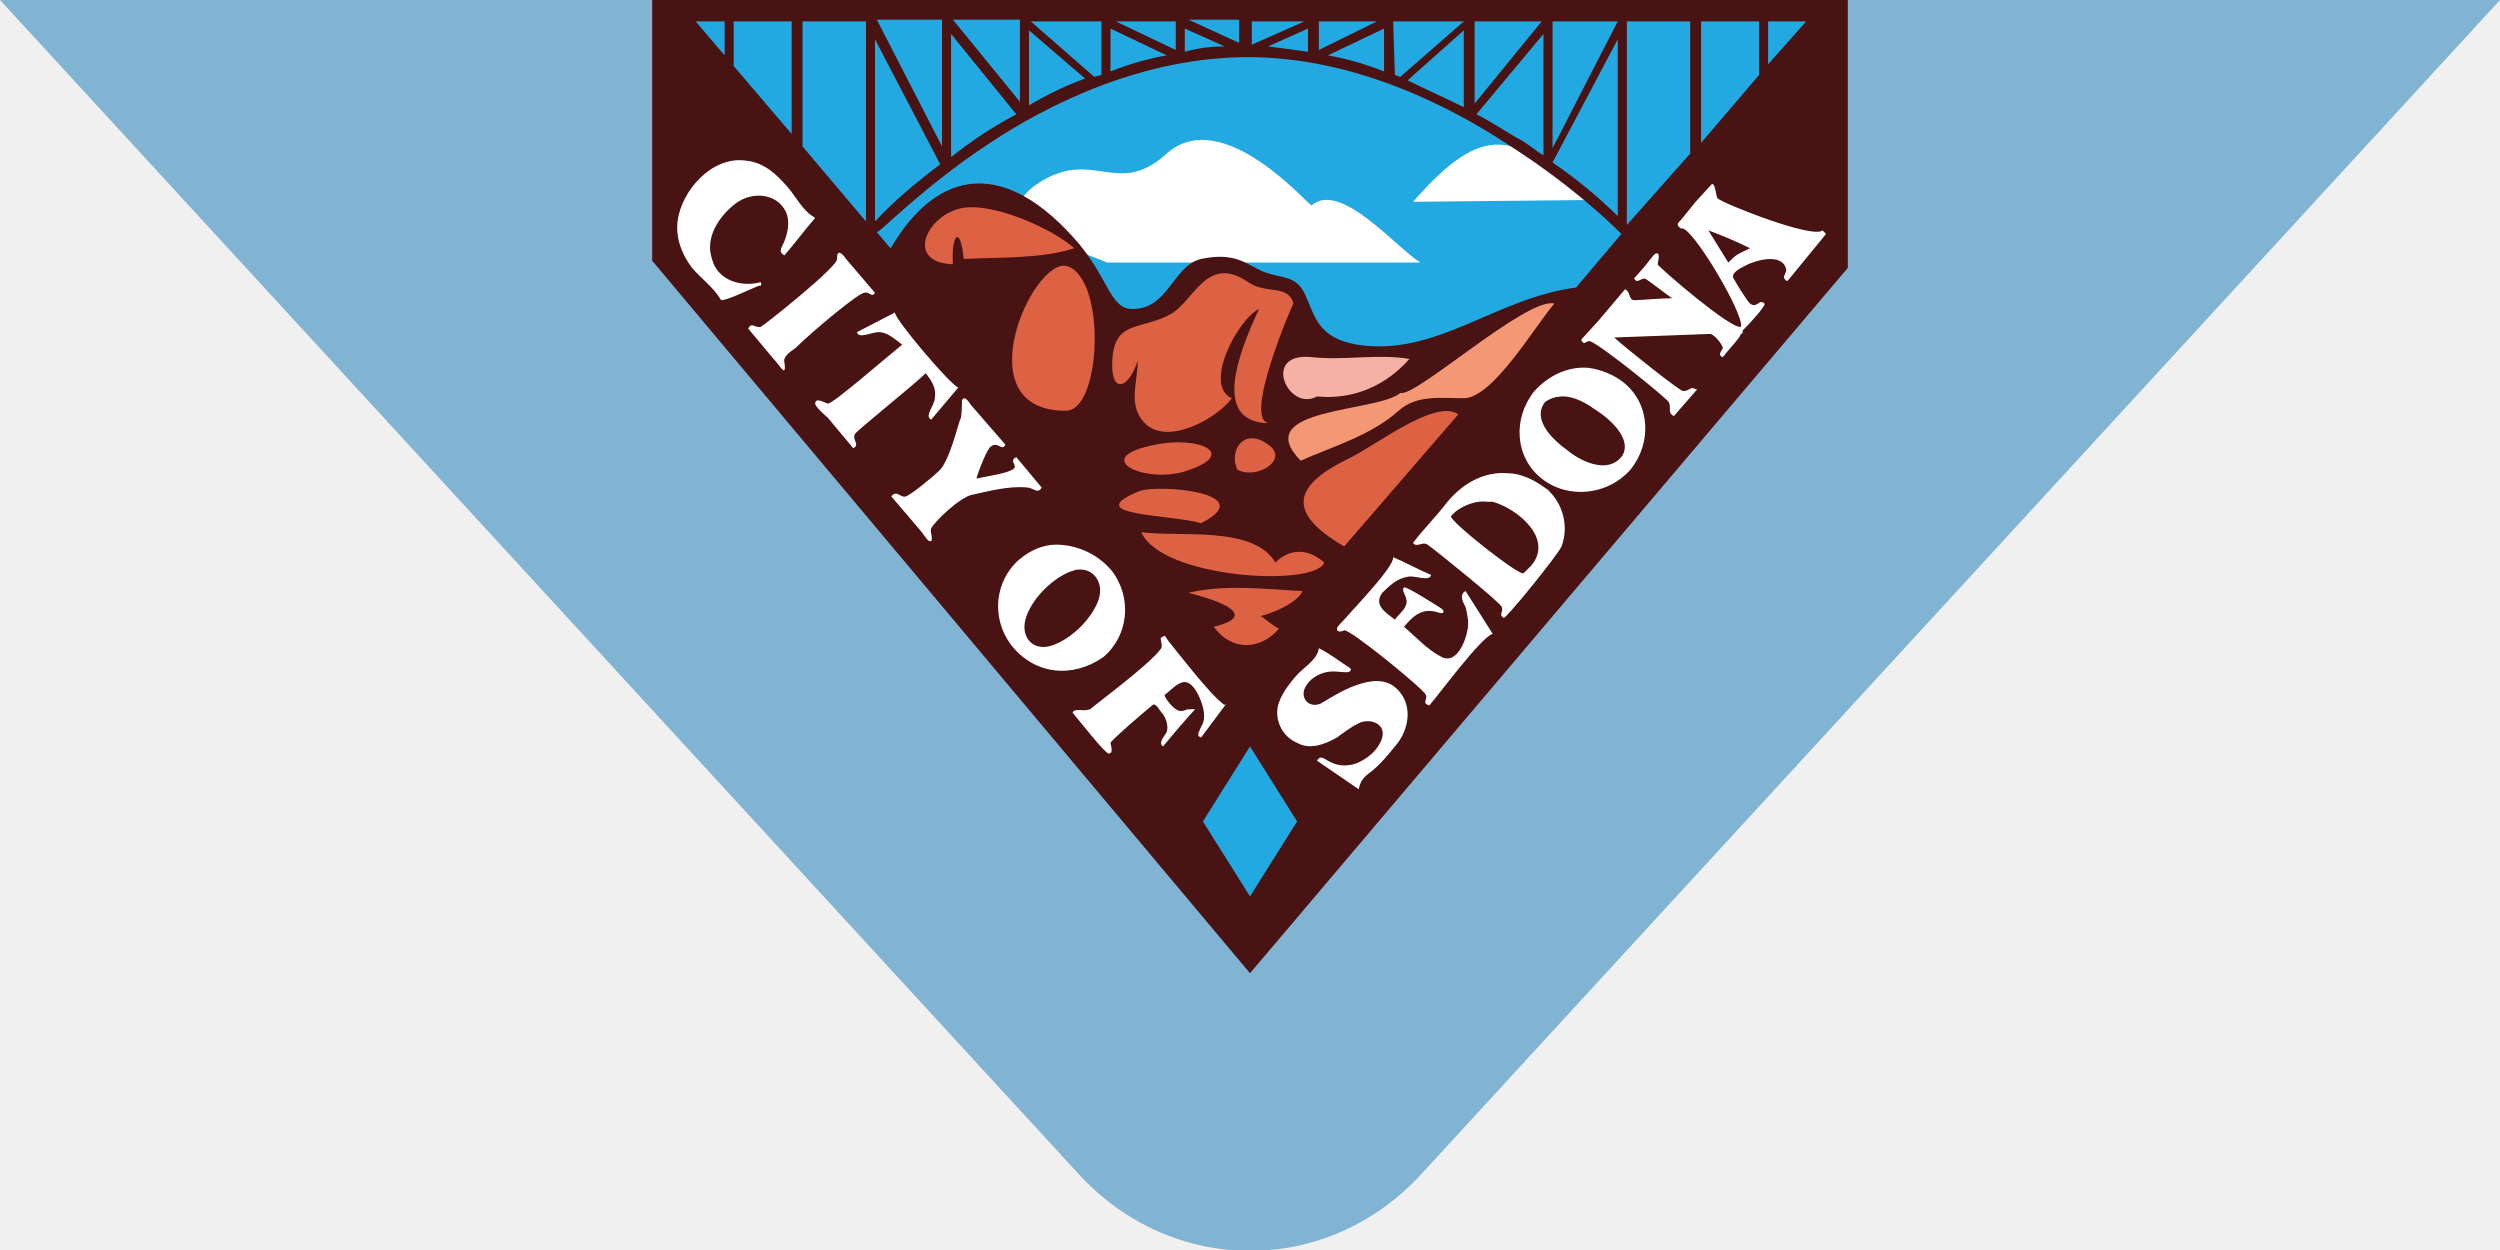
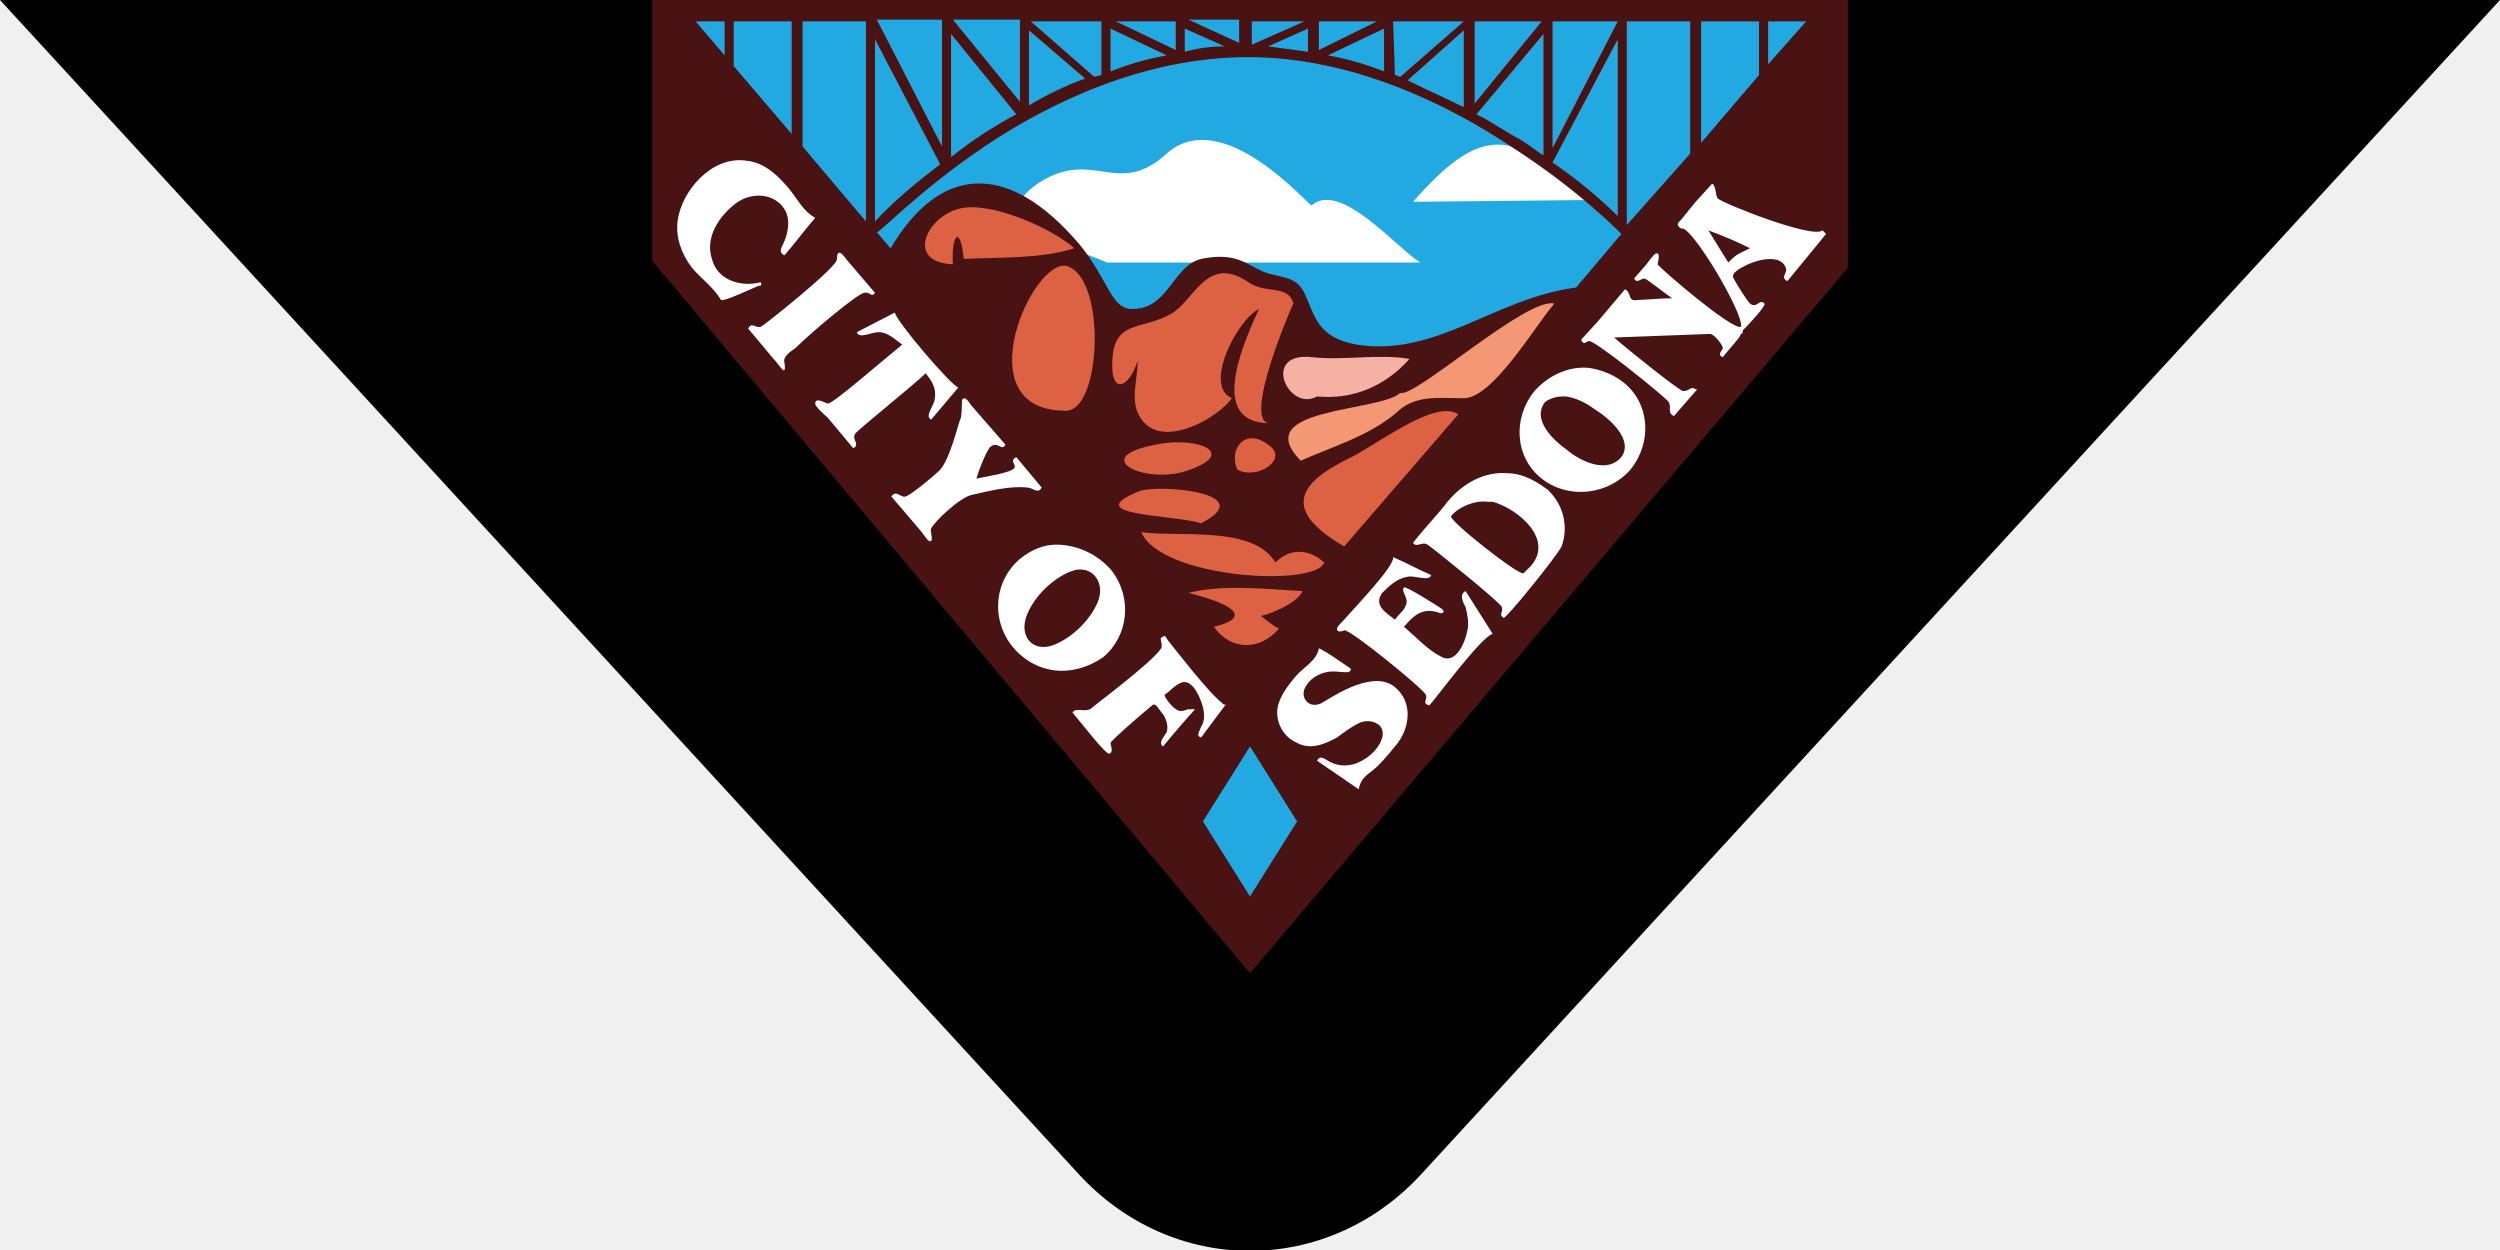
- <svg xmlns="http://www.w3.org/2000/svg" width="140" height="70" viewBox="0 0 140 70" fill="none">
-   <g clip-path="url(#clip0_98300_129)">
-     <path d="M140 0H0L60.362 65.7C65.638 71.5 74.362 71.5 79.638 65.7L140 0Z" fill="#81B3D3" />
-     <path d="M37.232 0.5L69.797 38.4L102.261 0.7L37.232 0.5Z" fill="#23A9E1" />
-     <path d="M61.986 14.7H79.536C78.218 13.9 75.073 10.1 73.449 11.5C73.348 11.6 68.478 5.8 65.333 8.6C62.594 11.1 61.275 8.3 58.232 10.2C54.58 12.6 60.261 13.9 61.986 14.7ZM89.073 11.2L79.13 11.3C83.087 6.8 84.812 7.3 89.073 11.2Z" fill="white" />
-     <path d="M99.014 3.6V1.2H101.145L99.014 3.6ZM49.101 13C49.203 13.1 51.536 10.6 55.29 8.1C58.739 5.8 64.014 3.2 69.898 3.2C75.783 3.2 81.159 5.9 84.609 8.2C88.362 10.6 90.696 13 90.797 13.1L88.261 16.1C83.696 16.7 80.449 20 75.986 19.3C73.754 18.9 73.652 17.7 73.043 16.4C72.536 15.4 71.725 15.6 70.71 15.2C69.797 14.8 69.188 14.1 67.261 14.5C65.638 14.9 65.435 17.4 63.304 17.3C62.188 17.2 62.087 15.7 60.464 13.7C56.304 8.8 52.511 9.41 49.873 13.91L49.101 13ZM40.58 1.2V3.1L38.956 1.2H40.58ZM95.261 1.2H98.507V4.2L95.261 8V1.2ZM91.101 12.6V1.2H94.652V8.6L91.101 12.6ZM90.594 2.2V12.1C89.478 11 88.261 10 86.942 9.1L90.594 2.2ZM86.435 1.9V8.7C85.927 8.4 85.522 8 84.913 7.7C84.203 7.3 83.493 6.8 82.681 6.4L86.435 1.9ZM81.971 1.7V6C80.957 5.5 79.841 5 78.826 4.5L81.971 1.7ZM82.58 1.2H86.333L82.58 5.8V1.2ZM86.942 1.2H90.594L86.942 8.3V1.2ZM78.014 1.2H81.971L78.42 4.3C78.319 4.3 78.217 4.2 78.116 4.2L78.014 1.2ZM77.507 1.6V4C76.493 3.6 75.478 3.3 74.362 3.1L77.507 1.6ZM73.246 1.6V2.9C72.536 2.8 71.826 2.7 71.014 2.6L73.246 1.6ZM66.348 1.6L68.58 2.6C67.768 2.6 67.058 2.7 66.348 2.9V1.6ZM62.188 1.6L65.333 3.1C64.217 3.3 63.203 3.6 62.188 4V1.6ZM65.841 2.8L62.493 1.2H65.841V2.8ZM69.391 2.4L66.551 1.1H69.391V2.4ZM70.101 1.2H73.043L70.101 2.5V1.2ZM73.855 1.2H77.101L73.855 2.8V1.2ZM61.275 4.3L57.725 1.2H61.681V4.2L61.275 4.3ZM57.623 1.7L60.768 4.4C59.652 4.8 58.638 5.3 57.623 5.9V1.7ZM53.261 1.9L56.913 6.4C55.594 7.1 54.377 7.9 53.261 8.8V1.9ZM49 2.2L52.652 9.2C51.333 10.2 50.116 11.2 49 12.4V2.2ZM52.754 8.2L49.101 1.1H52.754V8.2ZM57.116 5.7L53.362 1.1H57.116V5.7ZM44.333 7.5L41.087 3.7V1.2H44.333V7.5ZM44.942 1.2H48.493V12.4L44.942 8.2V1.2ZM36.522 0V14.6L70 54.5L103.478 15V0H36.522Z" fill="#491213" />
-     <path d="M67.362 46L70 41.8L72.638 46L70 50.2L67.362 46Z" fill="#23A9E1" />
-     <path d="M75.275 30.6C71.826 28.6 72.638 27.1 75.478 25.7C77 25 80.348 22.3 81.667 23.2L75.275 30.6ZM72.942 33.1C70.913 33 68.58 32.7 66.551 33.2C67.768 33.5 70.811 34.4 67.971 35.1C68.985 36.5 70.609 36.4 71.623 35.2C71.217 35 70.913 34.7 70.609 34.5C71.725 34.2 72.739 33.6 72.942 33.1ZM74.159 31.5C73.246 30.7 72.232 30.7 71.42 31.5C70.203 29.4 65.942 30.1 63.913 29.8C65.029 32.4 73.652 32.9 74.159 31.5ZM67.261 29.3C65.638 28.8 60.362 28.9 63.812 27.5C64.927 27.1 70.609 27.6 67.261 29.3ZM69.29 26.3C68.782 25.2 69.696 23.9 71.014 24.9C72.232 25.7 70.406 26.9 69.29 26.3ZM66.348 26.4C64.014 27.1 60.971 25.6 64.725 24.9C67.058 24.4 69.493 25.4 66.348 26.4C66.449 26.4 66.246 26.4 66.348 26.4ZM63.71 20.2C63.203 21.8 62.188 22.1 62.29 20.2C62.391 17.9 63.913 18.5 65.536 17.6C66.855 16.9 67.565 14.2 69.898 15.8C70.913 16.5 72.13 15.9 72.435 17C72.435 16.9 69.493 23.7 71.116 23.7C67.87 23.7 69.29 19.9 70.507 17.3C69.29 17.9 67.362 21.6 68.985 22.3C68.174 23.4 65.536 24.9 64.217 23.8C63.101 22.8 63.71 21.5 63.71 20.2ZM59.652 23C53.971 23 57.826 14.4 59.754 14.9C61.985 15.6 61.681 23.1 59.652 23ZM53.362 14.8C50.725 14.7 51.84 12.2 53.667 11.7C55.391 11.2 58.942 12.8 60.159 13.9C58.333 14.5 56 14.4 53.971 14.5C53.768 12.5 53.261 13.2 53.362 14.8Z" fill="#DC6243" />
-     <path d="M72.841 25.8C69.899 22.8 77.203 23.1 78.42 22C79.232 22.3 85.522 16.6 87.043 17C85.928 18.3 83.594 22.3 81.971 22.3C80.652 22.3 79.333 22.1 78.319 23C76.797 24.4 74.362 25.1 72.841 25.8Z" fill="#F49774" />
-     <path d="M73.754 22.2C72.13 23.1 70.609 19.7 73.449 20C75.275 20.2 77.203 19.8 78.928 20.1C77.609 21.6 75.783 22.4 73.754 22.2Z" fill="#F4B1A4" />
-     <path d="M51.841 20.9C52.145 21.3 52.449 21.7 52.348 22.3C52.348 22.7 51.739 23.3 52.145 23.5L53.667 21.7C53.261 21.6 50.116 17.9 50.116 17.5L47.986 18.6C48.087 19 48.797 18.6 49.203 18.6C49.71 18.6 50.116 19 50.522 19.3C49.406 20.2 46.667 22.6 46.362 22.6C46.261 22.6 45.652 22.2 45.652 22.6C45.652 22.8 46.261 23.3 46.362 23.4L47.783 25.1C48.188 24.9 47.681 24.6 47.884 24.3C47.986 24.1 51.13 21.6 51.841 20.9ZM48.391 16.4C48.696 16.3 48.797 16.7 49 16.4L47.377 14.5C47.174 14.2 46.87 13.9 46.87 14.5C46.971 14.9 42.812 18.2 42.609 18.3C42.304 18.4 42.102 18 41.899 18.4C42.406 19 42.812 19.5 43.319 20.1C43.522 20.3 43.623 20.5 43.826 20.7C44.029 20.9 43.928 20.3 43.928 20.3C43.826 20 44.232 19.7 44.536 19.5C45.551 18.5 48.087 16.4 48.391 16.4ZM42.609 15.8C41.493 16.1 40.174 15.7 39.87 14.5C39.464 13.3 40.275 12.1 41.188 11.4C42.102 10.7 43.522 10.8 44.029 11.9C44.232 12.4 44.13 13 43.928 13.5C43.826 13.8 43.522 14.1 43.928 14.3C44.536 13.6 45.044 12.9 45.652 12.2C44.942 11.8 44.638 11.1 44.13 10.5C43.522 9.8 42.812 9.1 41.797 9C39.87 8.7 38.145 10.7 37.942 12.4C37.841 13.3 38.145 14.2 38.754 15C39.261 15.6 39.971 16.1 40.377 16.8C40.58 16.9 42.203 16.1 42.507 16C42.71 16 42.609 15.9 42.609 15.8C42.609 15.8 42.102 16 42.609 15.8ZM68.478 39.4C67.768 38.9 65.841 36.4 65.435 35.9L65.232 35.6L65.029 35.7C64.928 35.8 65.13 36.1 65.029 36.3C64.522 37.1 61.275 39.5 61.072 39.7C60.667 39.9 60.261 39.6 60.058 39.9C60.565 40.5 61.884 42.2 62.087 42.2C62.391 42.2 62.188 41.7 62.188 41.6C62.29 41.4 63.913 40 64.522 39.5C64.725 39.3 64.928 39.8 65.13 40C65.333 40.3 65.435 40.7 65.333 41C65.232 41.2 64.826 41.6 65.13 41.8C65.536 41.3 66.652 40 66.855 39.8C67.058 39.6 66.449 39.8 66.551 39.7C66.348 39.8 66.043 39.9 65.841 39.7C65.739 39.7 65.13 39 65.232 38.9C65.536 38.7 65.841 38.3 66.246 38.2C66.855 38.1 67.261 39.2 67.362 39.6C67.464 40 67.464 40.4 67.261 40.7C67.159 41 66.957 41.2 67.261 41.3L68.681 39.4C68.681 39.5 68.58 39.5 68.478 39.4C68.58 39.5 68.377 39.4 68.478 39.4ZM59.145 30.5C58.435 30.5 57.725 30.8 57.116 31.3C55.696 32.5 55.493 34.6 56.609 36.1C57.928 37.8 60.058 38 61.783 36.8C63.203 35.6 63.406 33.5 62.29 32C61.478 31 60.261 30.5 59.145 30.5ZM60.362 31.9C61.275 31.8 61.884 32.7 61.478 33.7C61.072 34.7 60.058 35.7 59.044 36.1C57.826 36.6 57.014 35.6 57.522 34.4C57.928 33.4 58.942 32.4 59.957 32C60.058 32 60.16 31.9 60.362 31.9ZM57.522 27.3C57.826 27.3 58.13 27.7 58.333 27.3L56.913 25.6C56.507 25.8 56.913 26 56.812 26.2C56.609 26.5 55.087 26.7 54.681 26.8C54.783 26.4 55.29 25.1 55.493 25C55.899 24.7 56.102 25.3 56.304 24.9L54.478 22.8C54.275 22.6 54.072 22.1 53.87 22.4C53.87 22.4 53.87 23.4 53.768 23.5C53.667 23.7 53.16 25.9 52.551 26.4C52.246 26.7 51.029 27.7 50.725 27.8C50.42 27.9 50.217 27.4 49.913 27.8L51.536 29.7C51.638 29.8 51.942 30.3 52.044 30.3C52.348 30.4 52.044 29.7 52.145 29.6C52.246 29.3 53.768 27.8 54.478 27.7C55.391 27.5 56.507 27.2 57.522 27.3C57.725 27.3 57.319 27.3 57.522 27.3ZM82.073 34C82.174 34.4 82.275 34.9 82.174 35.3C82.073 35.9 81.565 37.2 80.754 36.8C79.942 36.4 79.333 35.7 78.623 35.1C79.13 34.5 79.638 34 80.551 34.3C80.754 34.4 80.957 34.3 80.754 34.1C80.449 33.9 78.725 32.8 78.623 32.9C78.42 33.1 78.928 33.5 78.725 33.9C78.623 34.2 78.319 34.4 78.116 34.7C77.609 34.3 76.899 33.9 77.406 33.2C77.812 32.8 78.217 32.4 78.826 32.3C79.232 32.2 80.043 32.6 80.145 32.2C79.435 31.9 78.725 31.5 78.014 31.2C78.116 31.7 75.783 34.1 75.275 34.7C75.174 34.8 74.87 35.1 74.87 35.2C74.87 35.5 75.275 35.3 75.275 35.3C75.58 35.2 79.739 38.6 79.841 38.9C79.942 39.1 79.739 39.3 79.841 39.4C79.841 39.4 79.942 39.5 80.043 39.5C80.348 39.2 82.986 35.6 83.594 35.5C83.087 34.7 82.58 33.9 82.073 33.1C81.667 33.3 81.971 33.8 82.073 34ZM78.014 38.4C76.696 37.5 74.362 39.2 73.957 39.4C73.246 39.7 72.739 39 73.145 38.4C73.449 37.9 74.058 37.6 74.667 37.6C74.87 37.6 75.58 37.7 75.58 37.6C75.681 37.5 75.681 37.5 75.58 37.4C74.971 37 74.464 36.6 73.855 36.3C73.754 37 72.942 37.4 72.536 37.9C72.029 38.5 71.522 39.2 71.522 39.9C71.522 40.6 71.928 41.3 72.638 41.6C73.348 42 74.159 41.7 74.87 41.3C75.275 41 75.681 40.7 76.087 40.5C76.696 40.2 77.609 40.5 77.406 41.3C77.203 42 76.493 42.6 75.783 42.8C75.377 42.9 74.971 42.9 74.565 42.7C74.261 42.6 73.957 42.2 73.754 42.6L76.087 44.2C76.189 43.7 76.391 43.5 76.797 43.2C77.304 42.8 77.71 42.3 78.116 41.8C78.928 40.9 79.232 39.3 78.014 38.4ZM95.87 10.3C95.87 10.4 95.87 10.4 95.87 10.3L94.957 11.3L94.145 12.3C93.942 12.5 93.841 12.6 94.145 12.8C94.652 12.5 97.696 17.6 97.493 18.3C96.986 18.5 92.928 15 92.826 14.8C92.826 14.7 93.029 14.1 92.725 14.2C92.623 14.2 92.217 14.8 92.116 14.9L91.507 15.6C91.71 15.9 91.812 15.6 92.116 15.6C92.319 15.7 93.333 16.5 93.638 16.7C93.13 16.7 91.913 16.8 91.71 16.8C91.102 16.9 91.406 16.4 91 16.2L89.478 18L88.565 19C88.565 19 88.565 19 88.565 19.1C88.768 19.3 88.667 19.2 88.971 19.1C89.275 19 93.333 22.3 93.435 22.5C93.638 22.8 93.333 23.1 93.739 23.3L94.957 21.9C95.058 21.8 95.058 21.8 94.957 21.8C94.652 21.6 94.652 21.9 94.246 21.9C93.942 21.8 91.304 19.7 90.391 18.9L95.768 18.7C95.971 18.7 96.478 19.3 96.478 19.5C96.377 19.7 96.174 19.9 96.478 20C96.783 19.6 97.087 19.3 97.391 18.9L97.493 18.7C97.594 18.7 97.594 18.6 97.594 18.5L97.696 18.4C98 18.1 98.913 17.1 98.812 17C98.507 16.7 98.406 17.3 98 17C97.797 16.8 97.188 15.8 97.087 15.6C96.884 15.3 97.493 15 97.696 14.9C98.203 14.6 99.826 14.1 100.029 15.1C100.029 15.3 99.826 15.5 99.928 15.6C99.928 15.6 100.029 15.8 100.13 15.7L102.261 13.1C102.159 13 102.159 13 102.058 12.9C101.551 13.4 96.478 11.4 96.174 11.1C96.073 10.9 96.073 10.3 95.87 10.3ZM95.667 12.9C96.478 13.2 97.188 13.5 98 13.9C97.797 14 97.594 14.1 97.391 14.2C97.189 14.3 96.986 14.5 96.783 14.7L95.667 12.9ZM88.971 20.6C87.855 20.5 86.739 21 85.928 21.9C84.71 23.4 84.812 25.6 86.333 26.8C87.855 28 90.087 27.7 91.304 26.3C92.522 24.8 92.42 22.6 90.899 21.4C90.391 21 89.681 20.7 88.971 20.6ZM87.551 22.2C88.159 22.2 88.87 22.6 89.275 22.9C90.087 23.4 91.507 24.6 90.797 25.6C90.797 25.5 90.899 25.5 90.696 25.7C89.884 26.5 88.464 25.8 87.754 25.2C87.043 24.7 85.725 23.5 86.536 22.5C86.841 22.3 87.145 22.2 87.551 22.2ZM84.406 26.5C83.188 26.4 81.971 27 81.058 28.1C80.449 28.9 79.739 29.6 79.13 30.4C79.333 30.7 79.638 30.3 79.942 30.5C80.246 30.7 84.102 33.8 84.102 34C84.203 34.3 83.899 34.4 84.203 34.6C84.304 34.7 87.145 31.2 87.449 30.6C87.855 29.5 87.551 28.2 86.638 27.4C86.739 27.5 86.841 27.5 86.638 27.4C85.826 26.8 85.116 26.5 84.406 26.5ZM83.29 28.1C83.391 28.1 83.493 28.1 83.594 28.1C85.014 28.5 87.043 30.2 85.725 31.7C85.522 31.9 85.725 31.7 85.319 32.1C85.116 32.3 81.058 29.1 81.261 28.9C81.667 28.4 82.58 28 83.29 28.1Z" fill="white" />
+ <svg xmlns="http://www.w3.org/2000/svg" aria-hidden="true" focusable="false" width="140" height="70" viewBox="0 0 140 70">
+   <g clip-path="url(#a)">
+     <path d="M140 0H0l60.362 65.7c5.276 5.8 14 5.8 19.276 0L140 0Z" />
+     <path fill="#23A9E1" d="m37.232.5 32.565 37.9L102.261.7 37.231.5Z" />
+     <path fill="#fff" d="M61.986 14.7h17.55c-1.318-.8-4.463-4.6-6.086-3.2-.102.1-4.971-5.7-8.116-2.9-2.74 2.5-4.058-.3-7.102 1.6-3.652 2.4 2.03 3.7 3.754 4.5Zm27.087-3.5-9.942.1c3.956-4.5 5.68-4 9.942-.1Z" />
+     <path fill="#491213" d="M99.015 3.6V1.2h2.13l-2.13 2.4ZM49.102 13c.101.1 2.434-2.4 6.188-4.9 3.45-2.3 8.725-4.9 14.609-4.9s11.26 2.7 14.71 5c3.754 2.4 6.087 4.8 6.188 4.9l-2.536 3c-4.565.6-7.811 3.9-12.275 3.2-2.232-.4-2.334-1.6-2.942-2.9-.507-1-1.32-.8-2.334-1.2-.913-.4-1.521-1.1-3.449-.7-1.623.4-1.826 2.9-3.956 2.8-1.116-.1-1.218-1.6-2.841-3.6-4.16-4.9-7.953-4.29-10.59.21l-.772-.91ZM40.58 1.2v1.9l-1.623-1.9h1.623Zm54.681 0h3.246v3L95.261 8V1.2Zm-4.16 11.4V1.2h3.551v7.4l-3.55 4Zm-.507-10.4v9.9a26.332 26.332 0 0 0-3.652-3l3.652-6.9Zm-4.159-.3v6.8c-.507-.3-.913-.7-1.522-1-.71-.4-1.42-.9-2.232-1.3l3.754-4.5Zm-4.464-.2V6c-1.014-.5-2.13-1-3.145-1.5l3.145-2.8Zm.609-.5h3.754L82.58 5.8V1.2Zm4.362 0h3.652l-3.652 7.1V1.2Zm-8.927 0h3.956l-3.55 3.1c-.102 0-.203-.1-.305-.1l-.101-3Zm-.508.4V4a16.24 16.24 0 0 0-3.144-.9l3.144-1.5Zm-4.26 0v1.3c-.71-.1-1.42-.2-2.232-.3l2.232-1Zm-6.899 0 2.232 1c-.812 0-1.522.1-2.232.3V1.6Zm-4.16 0 3.146 1.5c-1.116.2-2.13.5-3.145.9V1.6Zm3.653 1.2-3.348-1.6h3.348v1.6Zm3.55-.4-2.84-1.3h2.84v1.3Zm.71-1.2h2.943l-2.942 1.3V1.2Zm3.754 0h3.247l-3.247 1.6V1.2Zm-12.58 3.1-3.55-3.1h3.956v3l-.405.1Zm-3.652-2.6 3.145 2.7c-1.116.4-2.13.9-3.145 1.5V1.7Zm-4.362.2 3.652 4.5c-1.319.7-2.536 1.5-3.652 2.4V1.9Zm-4.26.3 3.651 7c-1.318 1-2.536 2-3.652 3.2V2.2Zm3.753 6-3.652-7.1h3.652v7.1Zm4.362-2.5-3.753-4.6h3.753v4.6ZM44.334 7.5l-3.247-3.8V1.2h3.247v6.3Zm.608-6.3h3.551v11.2l-3.55-4.2v-7ZM36.522 0v14.6L70 54.5 103.48 15V0H36.522Z" />
+     <path fill="#23A9E1" d="M67.362 46 70 41.8l2.638 4.2L70 50.2 67.362 46Z" />
+     <path fill="#DC6243" d="M75.275 30.6c-3.449-2-2.637-3.5.203-4.9 1.522-.7 4.87-3.4 6.189-2.5l-6.392 7.4Zm-2.333 2.5c-2.029-.1-4.362-.4-6.391.1 1.217.3 4.26 1.2 1.42 1.9 1.015 1.4 2.638 1.3 3.652.1-.405-.2-.71-.5-1.014-.7 1.116-.3 2.13-.9 2.333-1.4Zm1.218-1.6c-.913-.8-1.928-.8-2.74 0-1.217-2.1-5.478-1.4-7.507-1.7 1.116 2.6 9.74 3.1 10.247 1.7Zm-6.899-2.2c-1.623-.5-6.898-.4-3.45-1.8 1.117-.4 6.798.1 3.45 1.8Zm2.029-3c-.507-1.1.406-2.4 1.725-1.4 1.217.8-.609 2-1.725 1.4Zm-2.942.1c-2.333.7-5.377-.8-1.623-1.5 2.333-.5 4.768.5 1.623 1.5.101 0-.101 0 0 0Zm-2.638-6.2c-.507 1.6-1.521 1.9-1.42 0 .102-2.3 1.623-1.7 3.246-2.6 1.32-.7 2.03-3.4 4.363-1.8 1.014.7 2.232.1 2.536 1.2 0-.1-2.942 6.7-1.319 6.7-3.246 0-1.826-3.8-.609-6.4-1.217.6-3.145 4.3-1.521 5-.812 1.1-3.45 2.6-4.768 1.5-1.116-1-.508-2.3-.508-3.6ZM59.652 23c-5.68 0-1.826-8.6.102-8.1 2.232.7 1.927 8.2-.102 8.1Zm-6.29-8.2c-2.637-.1-1.521-2.6.305-3.1 1.724-.5 5.275 1.1 6.493 2.2-1.826.6-4.16.5-6.189.6-.203-2-.71-1.3-.608.3Z" />
+     <path fill="#F49774" d="M72.84 25.8c-2.941-3 4.363-2.7 5.58-3.8.812.3 7.102-5.4 8.624-5-1.116 1.3-3.45 5.3-5.073 5.3-1.319 0-2.638-.2-3.652.7-1.522 1.4-3.957 2.1-5.478 2.8Z" />
+     <path fill="#F4B1A4" d="M73.753 22.2c-1.623.9-3.144-2.5-.304-2.2 1.826.2 3.754-.2 5.478.1-1.319 1.5-3.145 2.3-5.174 2.1Z" />
+     <path fill="#fff" d="M51.84 20.9c.305.4.61.8.508 1.4 0 .4-.609 1-.203 1.2l1.522-1.8c-.406-.1-3.551-3.8-3.551-4.2l-2.13 1.1c.101.4.811 0 1.217 0 .507 0 .913.4 1.319.7-1.116.9-3.855 3.3-4.16 3.3-.101 0-.71-.4-.71 0 0 .2.609.7.71.8l1.42 1.7c.407-.2-.1-.5.102-.8.102-.2 3.246-2.7 3.957-3.4Zm-3.449-4.5c.305-.1.406.3.609 0l-1.623-1.9c-.203-.3-.507-.6-.507 0 .101.4-4.058 3.7-4.261 3.8-.305.1-.508-.3-.71.1.507.6.913 1.1 1.42 1.7.203.2.304.4.507.6.203.2.102-.4.102-.4-.102-.3.304-.6.608-.8 1.015-1 3.551-3.1 3.855-3.1Zm-5.782-.6c-1.116.3-2.435-.1-2.74-1.3-.405-1.2.406-2.4 1.32-3.1.913-.7 2.333-.6 2.84.5.203.5.101 1.1-.101 1.6-.102.3-.406.6 0 .8.608-.7 1.116-1.4 1.724-2.1-.71-.4-1.014-1.1-1.522-1.7-.608-.7-1.318-1.4-2.333-1.5-1.927-.3-3.652 1.7-3.855 3.4-.101.9.203 1.8.812 2.6.507.6 1.217 1.1 1.623 1.8.203.1 1.826-.7 2.13-.8.203 0 .102-.1.102-.2 0 0-.508.2 0 0Zm25.87 23.6c-.71-.5-2.638-3-3.044-3.5l-.203-.3-.203.1c-.101.1.102.4 0 .6-.507.8-3.754 3.2-3.956 3.4-.406.2-.812-.1-1.015.2.507.6 1.826 2.3 2.029 2.3.304 0 .101-.5.101-.6.102-.2 1.725-1.6 2.334-2.1.203-.2.406.3.608.5.203.3.305.7.203 1-.101.2-.507.6-.203.8.406-.5 1.522-1.8 1.725-2 .203-.2-.406 0-.304-.1-.203.1-.508.2-.71 0-.102 0-.71-.7-.61-.8.305-.2.61-.6 1.015-.7.61-.1 1.015 1 1.116 1.4.102.4.102.8-.101 1.1-.102.3-.304.5 0 .6l1.42-1.9c0 .1-.101.1-.203 0 .102.1-.101 0 0 0Zm-9.334-8.9c-.71 0-1.42.3-2.029.8-1.42 1.2-1.623 3.3-.507 4.8 1.319 1.7 3.449 1.9 5.174.7 1.42-1.2 1.623-3.3.507-4.8-.812-1-2.03-1.5-3.145-1.5Zm1.217 1.4c.913-.1 1.522.8 1.116 1.8-.406 1-1.42 2-2.434 2.4-1.218.5-2.03-.5-1.522-1.7.406-1 1.42-2 2.435-2.4.101 0 .203-.1.405-.1Zm-2.84-4.6c.304 0 .608.4.811 0l-1.42-1.7c-.406.2 0 .4-.101.6-.203.3-1.725.5-2.13.6.1-.4.608-1.7.81-1.8.407-.3.61.3.812-.1l-1.826-2.1c-.203-.2-.406-.7-.608-.4 0 0 0 1-.102 1.1-.101.2-.608 2.4-1.217 2.9-.305.3-1.522 1.3-1.826 1.4-.305.1-.508-.4-.812 0l1.623 1.9c.102.1.406.6.508.6.304.1 0-.6.101-.7.101-.3 1.623-1.8 2.333-1.9.913-.2 2.03-.5 3.044-.4.203 0-.203 0 0 0Zm24.55 6.7c.102.4.203.9.102 1.3-.102.6-.609 1.9-1.42 1.5-.812-.4-1.42-1.1-2.13-1.7.507-.6 1.014-1.1 1.927-.8.203.1.406 0 .203-.2-.305-.2-2.03-1.3-2.13-1.2-.204.2.304.6.1 1-.1.3-.405.5-.608.8-.507-.4-1.217-.8-.71-1.5.406-.4.811-.8 1.42-.9.406-.1 1.218.3 1.319-.1-.71-.3-1.42-.7-2.13-1 .101.5-2.232 2.9-2.74 3.5-.101.1-.405.4-.405.5 0 .3.405.1.405.1.305-.1 4.464 3.3 4.566 3.6.101.2-.102.4 0 .5 0 0 .101.1.203.1.304-.3 2.942-3.9 3.55-4l-1.521-2.4c-.406.2-.102.7 0 .9Zm-4.058 4.4c-1.318-.9-3.652.8-4.057 1-.71.3-1.218-.4-.812-1 .304-.5.913-.8 1.522-.8.203 0 .913.1.913 0 .101-.1.101-.1 0-.2-.609-.4-1.116-.8-1.725-1.1-.101.7-.913 1.1-1.319 1.6-.507.6-1.014 1.3-1.014 2s.406 1.4 1.116 1.7c.71.4 1.521.1 2.232-.3.405-.3.811-.6 1.217-.8.609-.3 1.522 0 1.319.8-.203.7-.913 1.3-1.623 1.5-.406.1-.812.1-1.218-.1-.304-.1-.608-.5-.811-.1l2.333 1.6c.102-.5.304-.7.71-1 .507-.4.913-.9 1.319-1.4.812-.9 1.116-2.5-.102-3.4ZM95.87 10.3c0 .1 0 .1 0 0l-.913 1-.812 1c-.203.2-.304.3 0 .5.507-.3 3.55 4.8 3.348 5.5-.507.2-4.565-3.3-4.667-3.5 0-.1.203-.7-.101-.6-.102 0-.508.6-.609.7l-.609.7c.203.3.305 0 .609 0 .203.1 1.217.9 1.522 1.1-.508 0-1.725.1-1.928.1-.608.1-.304-.4-.71-.6L89.478 18l-.913 1v.1c.203.2.102.1.406 0 .304-.1 4.362 3.2 4.464 3.4.203.3-.102.6.304.8l1.218-1.4c.101-.1.101-.1 0-.1-.305-.2-.305.1-.71.1-.305-.1-2.943-2.2-3.856-3l5.377-.2c.203 0 .71.6.71.8-.101.2-.304.4 0 .5.305-.4.609-.7.913-1.1l.102-.2c.101 0 .101-.1.101-.2l.102-.1c.304-.3 1.217-1.3 1.116-1.4-.305-.3-.406.3-.812 0-.203-.2-.812-1.2-.913-1.4-.203-.3.406-.6.609-.7.507-.3 2.13-.8 2.333.2 0 .2-.203.4-.101.5 0 0 .101.2.202.1l2.131-2.6-.203-.2c-.507.5-5.58-1.5-5.884-1.8-.102-.2-.102-.8-.304-.8Zm-.203 2.6c.811.3 1.521.6 2.333 1l-.609.3c-.203.1-.405.3-.608.5l-1.116-1.8Zm-6.696 7.7c-1.116-.1-2.232.4-3.043 1.3-1.218 1.5-1.116 3.7.405 4.9 1.522 1.2 3.754.9 4.971-.5 1.218-1.5 1.116-3.7-.405-4.9-.508-.4-1.218-.7-1.928-.8Zm-1.42 1.6c.608 0 1.319.4 1.724.7.812.5 2.232 1.7 1.522 2.7 0-.1.102-.1-.101.1-.812.8-2.232.1-2.942-.5-.71-.5-2.03-1.7-1.218-2.7.305-.2.609-.3 1.015-.3Zm-3.145 4.3c-1.218-.1-2.435.5-3.348 1.6-.609.8-1.319 1.5-1.928 2.3.203.3.508-.1.812.1.304.2 4.16 3.3 4.16 3.5.1.3-.203.4.1.6.102.1 2.943-3.4 3.247-4a2.94 2.94 0 0 0-.811-3.2c.101.1.203.1 0 0-.812-.6-1.522-.9-2.232-.9Zm-1.116 1.6h.304c1.42.4 3.45 2.1 2.13 3.6l-.405.4c-.203.2-4.261-3-4.058-3.2.406-.5 1.319-.9 2.029-.8Z" />
  </g>
  <defs>
-     <clipPath id="clip0_98300_129">
-       <rect width="140" height="70" fill="white" />
+     <clipPath id="a">
+       <path fill="#fff" d="M0 0h140v70H0z" />
    </clipPath>
  </defs>
</svg>
